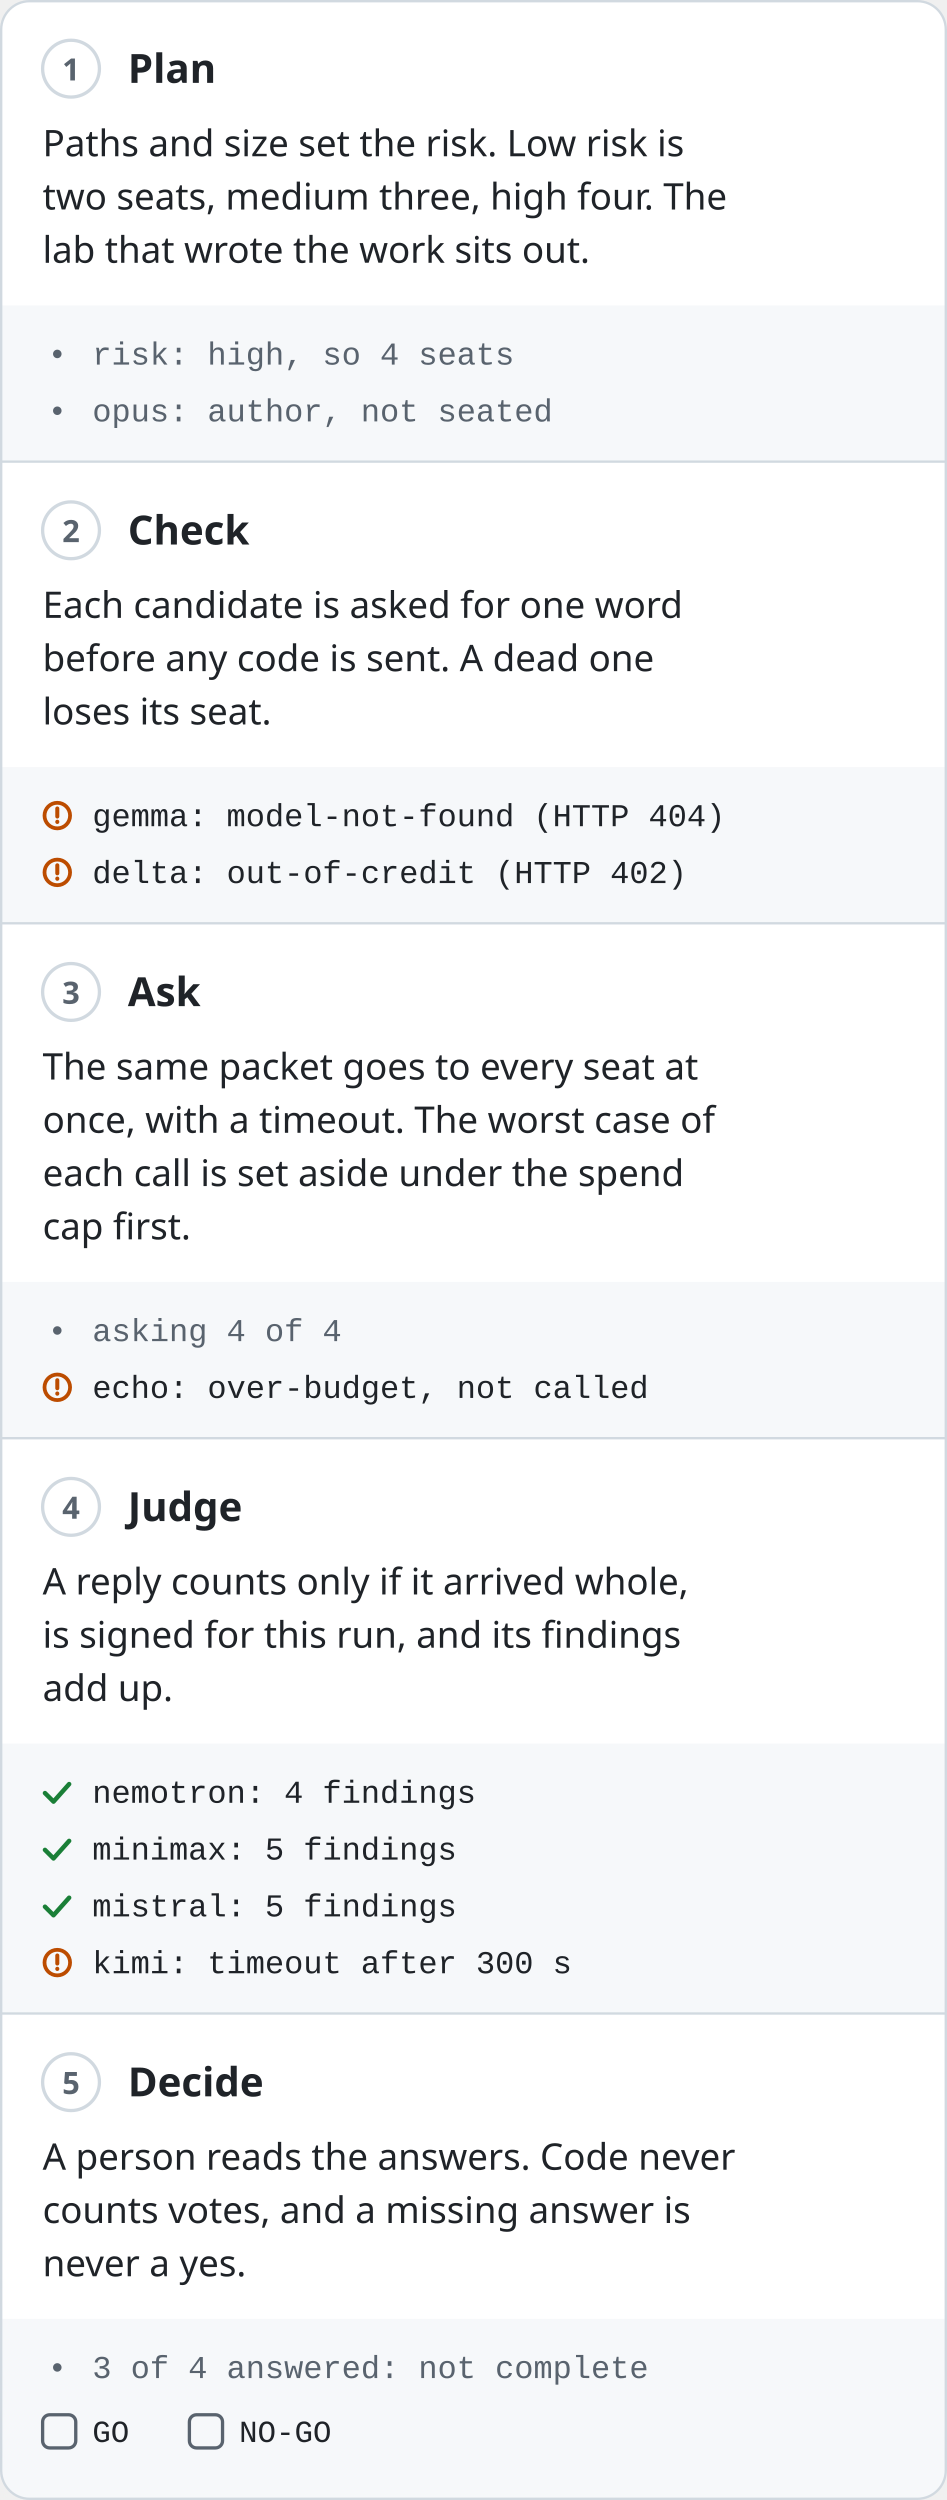
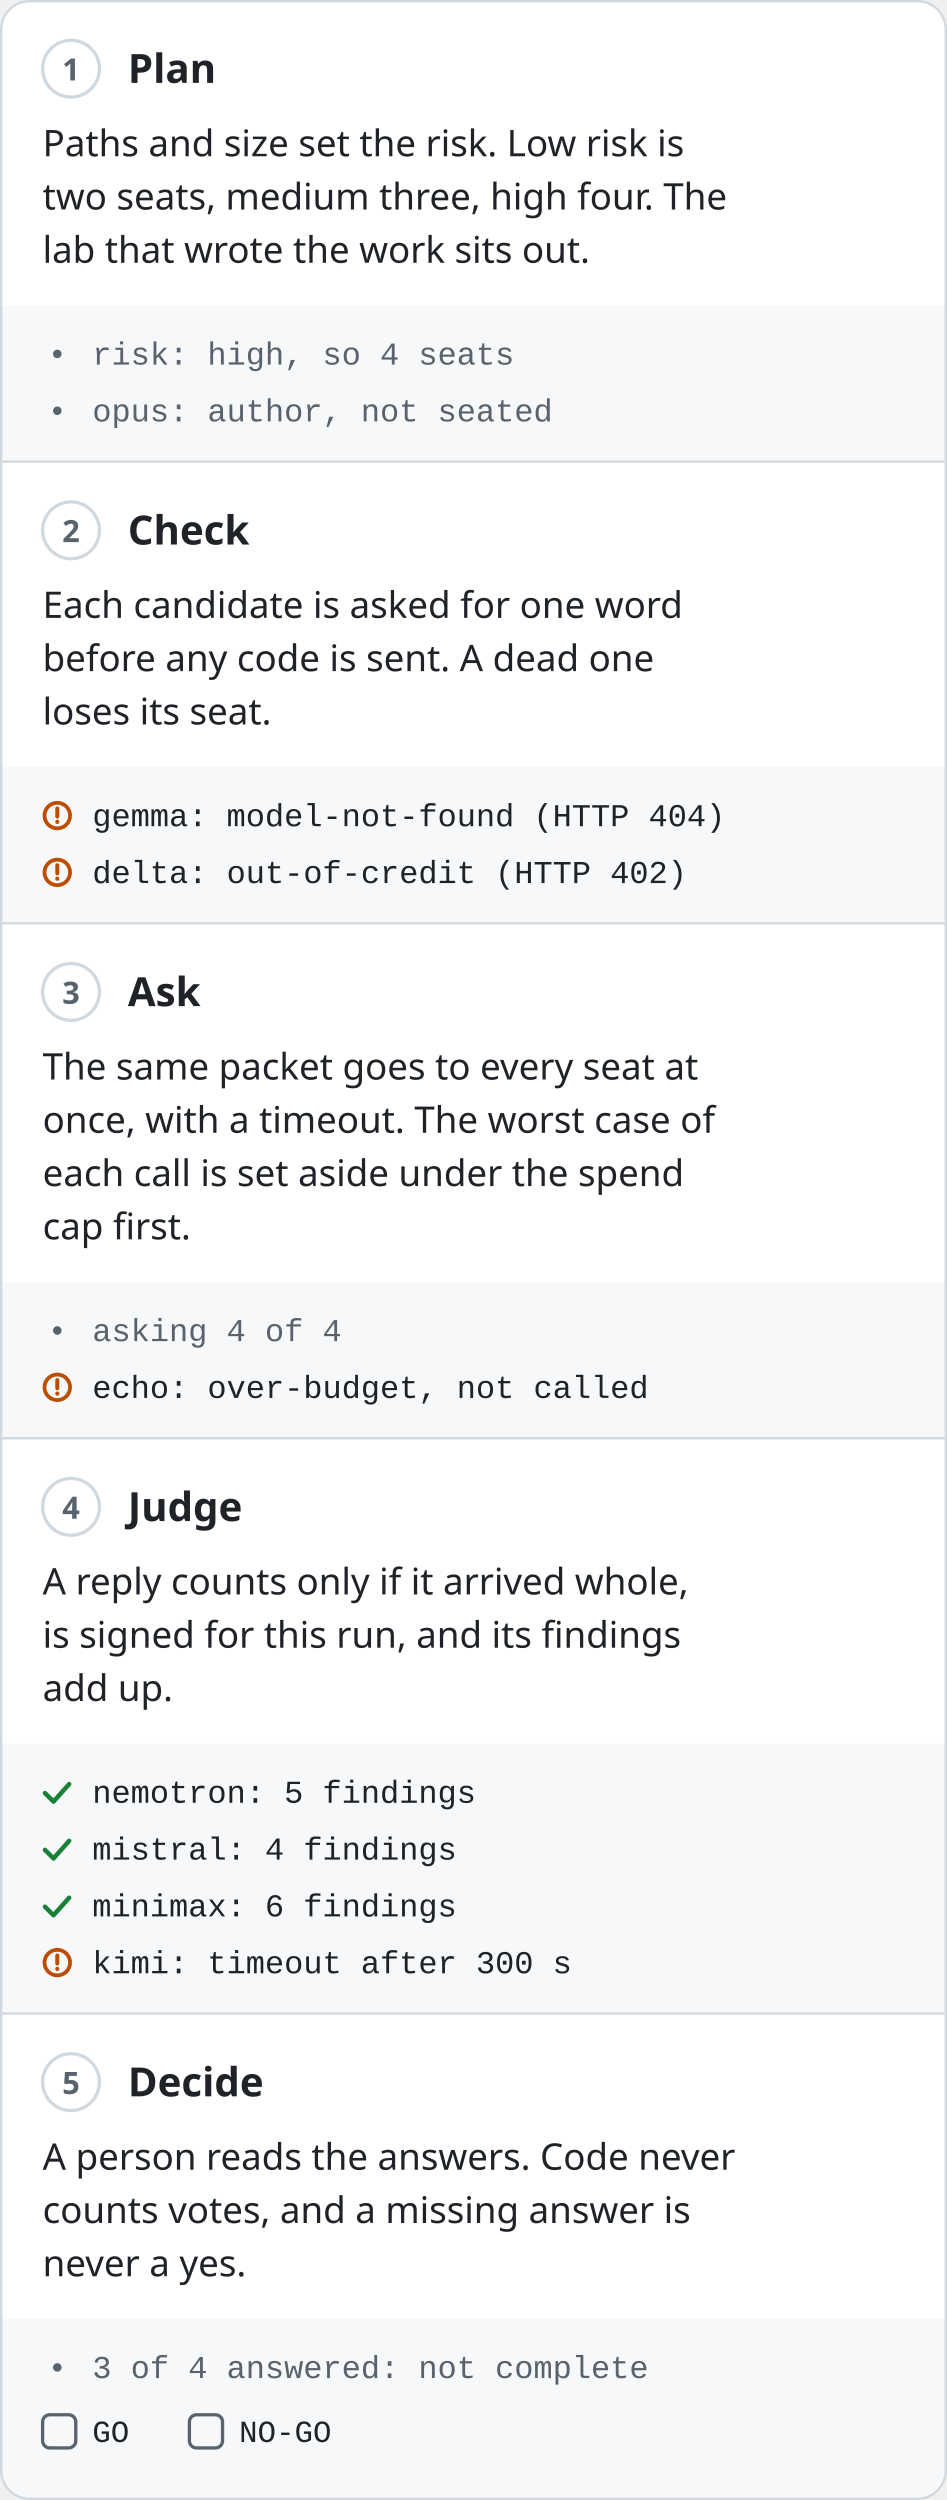
<svg xmlns="http://www.w3.org/2000/svg" width="400" height="1056" viewBox="0 0 400 1056" role="img">
  <clipPath id="r">
    <rect x=".5" y=".5" width="399" height="1055.0" rx="12" />
  </clipPath>
  <g clip-path="url(#r)">
    <rect width="400" height="1056.0" fill="#ffffff" />
    <circle cx="30" cy="29" r="12" fill="none" stroke="#d1d9e0" stroke-width="1.4" />
    <text x="30" y="34" text-anchor="middle" font-family="-apple-system,BlinkMacSystemFont,'Segoe UI','Noto Sans',Helvetica,Arial,sans-serif" font-size="13" font-weight="600" fill="#59636e">1</text>
    <text x="54" y="35" font-family="-apple-system,BlinkMacSystemFont,'Segoe UI','Noto Sans',Helvetica,Arial,sans-serif" font-size="17" font-weight="650" fill="#1f2328">Plan</text>
    <text x="18" y="66.0" font-family="-apple-system,BlinkMacSystemFont,'Segoe UI','Noto Sans',Helvetica,Arial,sans-serif" font-size="15.5" font-weight="400" fill="#1f2328">Paths and size set the risk. Low risk is</text>
    <text x="18" y="88.5" font-family="-apple-system,BlinkMacSystemFont,'Segoe UI','Noto Sans',Helvetica,Arial,sans-serif" font-size="15.5" font-weight="400" fill="#1f2328">two seats, medium three, high four. The</text>
    <text x="18" y="111.0" font-family="-apple-system,BlinkMacSystemFont,'Segoe UI','Noto Sans',Helvetica,Arial,sans-serif" font-size="15.5" font-weight="400" fill="#1f2328">lab that wrote the work sits out.</text>
    <rect x=".5" y="129.0" width="399" height="66" fill="#f6f8fa" />
    <circle cx="24.2" cy="149.5" r="1.8" fill="#59636e" />
    <text x="39" y="154.0" font-family="ui-monospace,SFMono-Regular,'SF Mono',Menlo,Consolas,'Liberation Mono',monospace" font-size="13.5" font-weight="400" fill="#59636e">risk: high, so 4 seats</text>
    <circle cx="24.2" cy="173.5" r="1.8" fill="#59636e" />
    <text x="39" y="178.0" font-family="ui-monospace,SFMono-Regular,'SF Mono',Menlo,Consolas,'Liberation Mono',monospace" font-size="13.5" font-weight="400" fill="#59636e">opus: author, not seated</text>
    <path d="M.5 195.0H399.5" stroke="#d1d9e0" />
    <circle cx="30" cy="224.0" r="12" fill="none" stroke="#d1d9e0" stroke-width="1.4" />
    <text x="30" y="229.0" text-anchor="middle" font-family="-apple-system,BlinkMacSystemFont,'Segoe UI','Noto Sans',Helvetica,Arial,sans-serif" font-size="13" font-weight="600" fill="#59636e">2</text>
    <text x="54" y="230.0" font-family="-apple-system,BlinkMacSystemFont,'Segoe UI','Noto Sans',Helvetica,Arial,sans-serif" font-size="17" font-weight="650" fill="#1f2328">Check</text>
    <text x="18" y="261.0" font-family="-apple-system,BlinkMacSystemFont,'Segoe UI','Noto Sans',Helvetica,Arial,sans-serif" font-size="15.5" font-weight="400" fill="#1f2328">Each candidate is asked for one word</text>
    <text x="18" y="283.5" font-family="-apple-system,BlinkMacSystemFont,'Segoe UI','Noto Sans',Helvetica,Arial,sans-serif" font-size="15.5" font-weight="400" fill="#1f2328">before any code is sent. A dead one</text>
    <text x="18" y="306.0" font-family="-apple-system,BlinkMacSystemFont,'Segoe UI','Noto Sans',Helvetica,Arial,sans-serif" font-size="15.5" font-weight="400" fill="#1f2328">loses its seat.</text>
    <rect x=".5" y="324.0" width="399" height="66" fill="#f6f8fa" />
    <circle cx="24.2" cy="344.5" r="5.4" fill="none" stroke="#bc4c00" stroke-width="1.6" />
    <path d="M24.2 341.5v3.4M24.2 347.1v.1" stroke="#bc4c00" stroke-width="1.7" stroke-linecap="round" />
    <text x="39" y="349.0" font-family="ui-monospace,SFMono-Regular,'SF Mono',Menlo,Consolas,'Liberation Mono',monospace" font-size="13.5" font-weight="400" fill="#1f2328">gemma: model-not-found (HTTP 404)</text>
    <circle cx="24.2" cy="368.5" r="5.4" fill="none" stroke="#bc4c00" stroke-width="1.6" />
    <path d="M24.2 365.5v3.4M24.2 371.1v.1" stroke="#bc4c00" stroke-width="1.7" stroke-linecap="round" />
    <text x="39" y="373.0" font-family="ui-monospace,SFMono-Regular,'SF Mono',Menlo,Consolas,'Liberation Mono',monospace" font-size="13.5" font-weight="400" fill="#1f2328">delta: out-of-credit (HTTP 402)</text>
    <path d="M.5 390.0H399.5" stroke="#d1d9e0" />
    <circle cx="30" cy="419.0" r="12" fill="none" stroke="#d1d9e0" stroke-width="1.4" />
    <text x="30" y="424.0" text-anchor="middle" font-family="-apple-system,BlinkMacSystemFont,'Segoe UI','Noto Sans',Helvetica,Arial,sans-serif" font-size="13" font-weight="600" fill="#59636e">3</text>
    <text x="54" y="425.0" font-family="-apple-system,BlinkMacSystemFont,'Segoe UI','Noto Sans',Helvetica,Arial,sans-serif" font-size="17" font-weight="650" fill="#1f2328">Ask</text>
    <text x="18" y="456.0" font-family="-apple-system,BlinkMacSystemFont,'Segoe UI','Noto Sans',Helvetica,Arial,sans-serif" font-size="15.5" font-weight="400" fill="#1f2328">The same packet goes to every seat at</text>
    <text x="18" y="478.5" font-family="-apple-system,BlinkMacSystemFont,'Segoe UI','Noto Sans',Helvetica,Arial,sans-serif" font-size="15.5" font-weight="400" fill="#1f2328">once, with a timeout. The worst case of</text>
    <text x="18" y="501.0" font-family="-apple-system,BlinkMacSystemFont,'Segoe UI','Noto Sans',Helvetica,Arial,sans-serif" font-size="15.5" font-weight="400" fill="#1f2328">each call is set aside under the spend</text>
    <text x="18" y="523.5" font-family="-apple-system,BlinkMacSystemFont,'Segoe UI','Noto Sans',Helvetica,Arial,sans-serif" font-size="15.5" font-weight="400" fill="#1f2328">cap first.</text>
    <rect x=".5" y="541.5" width="399" height="66" fill="#f6f8fa" />
    <circle cx="24.2" cy="562.0" r="1.8" fill="#59636e" />
    <text x="39" y="566.5" font-family="ui-monospace,SFMono-Regular,'SF Mono',Menlo,Consolas,'Liberation Mono',monospace" font-size="13.5" font-weight="400" fill="#59636e">asking 4 of 4</text>
    <circle cx="24.2" cy="586.0" r="5.4" fill="none" stroke="#bc4c00" stroke-width="1.6" />
    <path d="M24.2 583.0v3.4M24.2 588.6v.1" stroke="#bc4c00" stroke-width="1.7" stroke-linecap="round" />
    <text x="39" y="590.5" font-family="ui-monospace,SFMono-Regular,'SF Mono',Menlo,Consolas,'Liberation Mono',monospace" font-size="13.5" font-weight="400" fill="#1f2328">echo: over-budget, not called</text>
    <path d="M.5 607.5H399.5" stroke="#d1d9e0" />
    <circle cx="30" cy="636.5" r="12" fill="none" stroke="#d1d9e0" stroke-width="1.4" />
    <text x="30" y="641.5" text-anchor="middle" font-family="-apple-system,BlinkMacSystemFont,'Segoe UI','Noto Sans',Helvetica,Arial,sans-serif" font-size="13" font-weight="600" fill="#59636e">4</text>
    <text x="54" y="642.5" font-family="-apple-system,BlinkMacSystemFont,'Segoe UI','Noto Sans',Helvetica,Arial,sans-serif" font-size="17" font-weight="650" fill="#1f2328">Judge</text>
    <text x="18" y="673.5" font-family="-apple-system,BlinkMacSystemFont,'Segoe UI','Noto Sans',Helvetica,Arial,sans-serif" font-size="15.5" font-weight="400" fill="#1f2328">A reply counts only if it arrived whole,</text>
    <text x="18" y="696.0" font-family="-apple-system,BlinkMacSystemFont,'Segoe UI','Noto Sans',Helvetica,Arial,sans-serif" font-size="15.5" font-weight="400" fill="#1f2328">is signed for this run, and its findings</text>
    <text x="18" y="718.5" font-family="-apple-system,BlinkMacSystemFont,'Segoe UI','Noto Sans',Helvetica,Arial,sans-serif" font-size="15.5" font-weight="400" fill="#1f2328">add up.</text>
    <rect x=".5" y="736.5" width="399" height="114" fill="#f6f8fa" />
    <path d="M19 757.4 l3.6 3.6 6.6 -7.4" fill="none" stroke="#1a7f37" stroke-width="1.9" stroke-linecap="round" stroke-linejoin="round" />
-     <text x="39" y="761.5" font-family="ui-monospace,SFMono-Regular,'SF Mono',Menlo,Consolas,'Liberation Mono',monospace" font-size="13.5" font-weight="400" fill="#1f2328">nemotron: 4 findings</text>
+     <text x="39" y="761.5" font-family="ui-monospace,SFMono-Regular,'SF Mono',Menlo,Consolas,'Liberation Mono',monospace" font-size="13.5" font-weight="400" fill="#1f2328">nemotron: 5 findings</text>
    <path d="M19 781.4 l3.6 3.6 6.6 -7.4" fill="none" stroke="#1a7f37" stroke-width="1.9" stroke-linecap="round" stroke-linejoin="round" />
-     <text x="39" y="785.5" font-family="ui-monospace,SFMono-Regular,'SF Mono',Menlo,Consolas,'Liberation Mono',monospace" font-size="13.5" font-weight="400" fill="#1f2328">minimax: 5 findings</text>
+     <text x="39" y="785.5" font-family="ui-monospace,SFMono-Regular,'SF Mono',Menlo,Consolas,'Liberation Mono',monospace" font-size="13.5" font-weight="400" fill="#1f2328">mistral: 4 findings</text>
    <path d="M19 805.4 l3.6 3.6 6.6 -7.4" fill="none" stroke="#1a7f37" stroke-width="1.9" stroke-linecap="round" stroke-linejoin="round" />
-     <text x="39" y="809.5" font-family="ui-monospace,SFMono-Regular,'SF Mono',Menlo,Consolas,'Liberation Mono',monospace" font-size="13.5" font-weight="400" fill="#1f2328">mistral: 5 findings</text>
+     <text x="39" y="809.5" font-family="ui-monospace,SFMono-Regular,'SF Mono',Menlo,Consolas,'Liberation Mono',monospace" font-size="13.5" font-weight="400" fill="#1f2328">minimax: 6 findings</text>
    <circle cx="24.2" cy="829.0" r="5.4" fill="none" stroke="#bc4c00" stroke-width="1.6" />
    <path d="M24.2 826.0v3.4M24.2 831.6v.1" stroke="#bc4c00" stroke-width="1.7" stroke-linecap="round" />
    <text x="39" y="833.5" font-family="ui-monospace,SFMono-Regular,'SF Mono',Menlo,Consolas,'Liberation Mono',monospace" font-size="13.5" font-weight="400" fill="#1f2328">kimi: timeout after 300 s</text>
    <path d="M.5 850.5H399.5" stroke="#d1d9e0" />
    <circle cx="30" cy="879.5" r="12" fill="none" stroke="#d1d9e0" stroke-width="1.4" />
    <text x="30" y="884.5" text-anchor="middle" font-family="-apple-system,BlinkMacSystemFont,'Segoe UI','Noto Sans',Helvetica,Arial,sans-serif" font-size="13" font-weight="600" fill="#59636e">5</text>
    <text x="54" y="885.5" font-family="-apple-system,BlinkMacSystemFont,'Segoe UI','Noto Sans',Helvetica,Arial,sans-serif" font-size="17" font-weight="650" fill="#1f2328">Decide</text>
    <text x="18" y="916.5" font-family="-apple-system,BlinkMacSystemFont,'Segoe UI','Noto Sans',Helvetica,Arial,sans-serif" font-size="15.5" font-weight="400" fill="#1f2328">A person reads the answers. Code never</text>
    <text x="18" y="939.0" font-family="-apple-system,BlinkMacSystemFont,'Segoe UI','Noto Sans',Helvetica,Arial,sans-serif" font-size="15.5" font-weight="400" fill="#1f2328">counts votes, and a missing answer is</text>
    <text x="18" y="961.5" font-family="-apple-system,BlinkMacSystemFont,'Segoe UI','Noto Sans',Helvetica,Arial,sans-serif" font-size="15.5" font-weight="400" fill="#1f2328">never a yes.</text>
    <rect x=".5" y="979.5" width="399" height="76" fill="#f6f8fa" />
    <circle cx="24.2" cy="1000.0" r="1.8" fill="#59636e" />
    <text x="39" y="1004.5" font-family="ui-monospace,SFMono-Regular,'SF Mono',Menlo,Consolas,'Liberation Mono',monospace" font-size="13.5" font-weight="400" fill="#59636e">3 of 4 answered: not complete</text>
    <rect x="18" y="1020.0" width="14" height="14" rx="3" fill="none" stroke="#59636e" stroke-width="1.4" />
    <text x="39" y="1031.5" font-family="ui-monospace,SFMono-Regular,'SF Mono',Menlo,Consolas,'Liberation Mono',monospace" font-size="13" fill="#1f2328">GO</text>
    <rect x="80" y="1020.0" width="14" height="14" rx="3" fill="none" stroke="#59636e" stroke-width="1.4" />
    <text x="101" y="1031.5" font-family="ui-monospace,SFMono-Regular,'SF Mono',Menlo,Consolas,'Liberation Mono',monospace" font-size="13" fill="#1f2328">NO-GO</text>
  </g>
  <rect x=".5" y=".5" width="399" height="1055.0" rx="12" fill="none" stroke="#d1d9e0" />
</svg>
